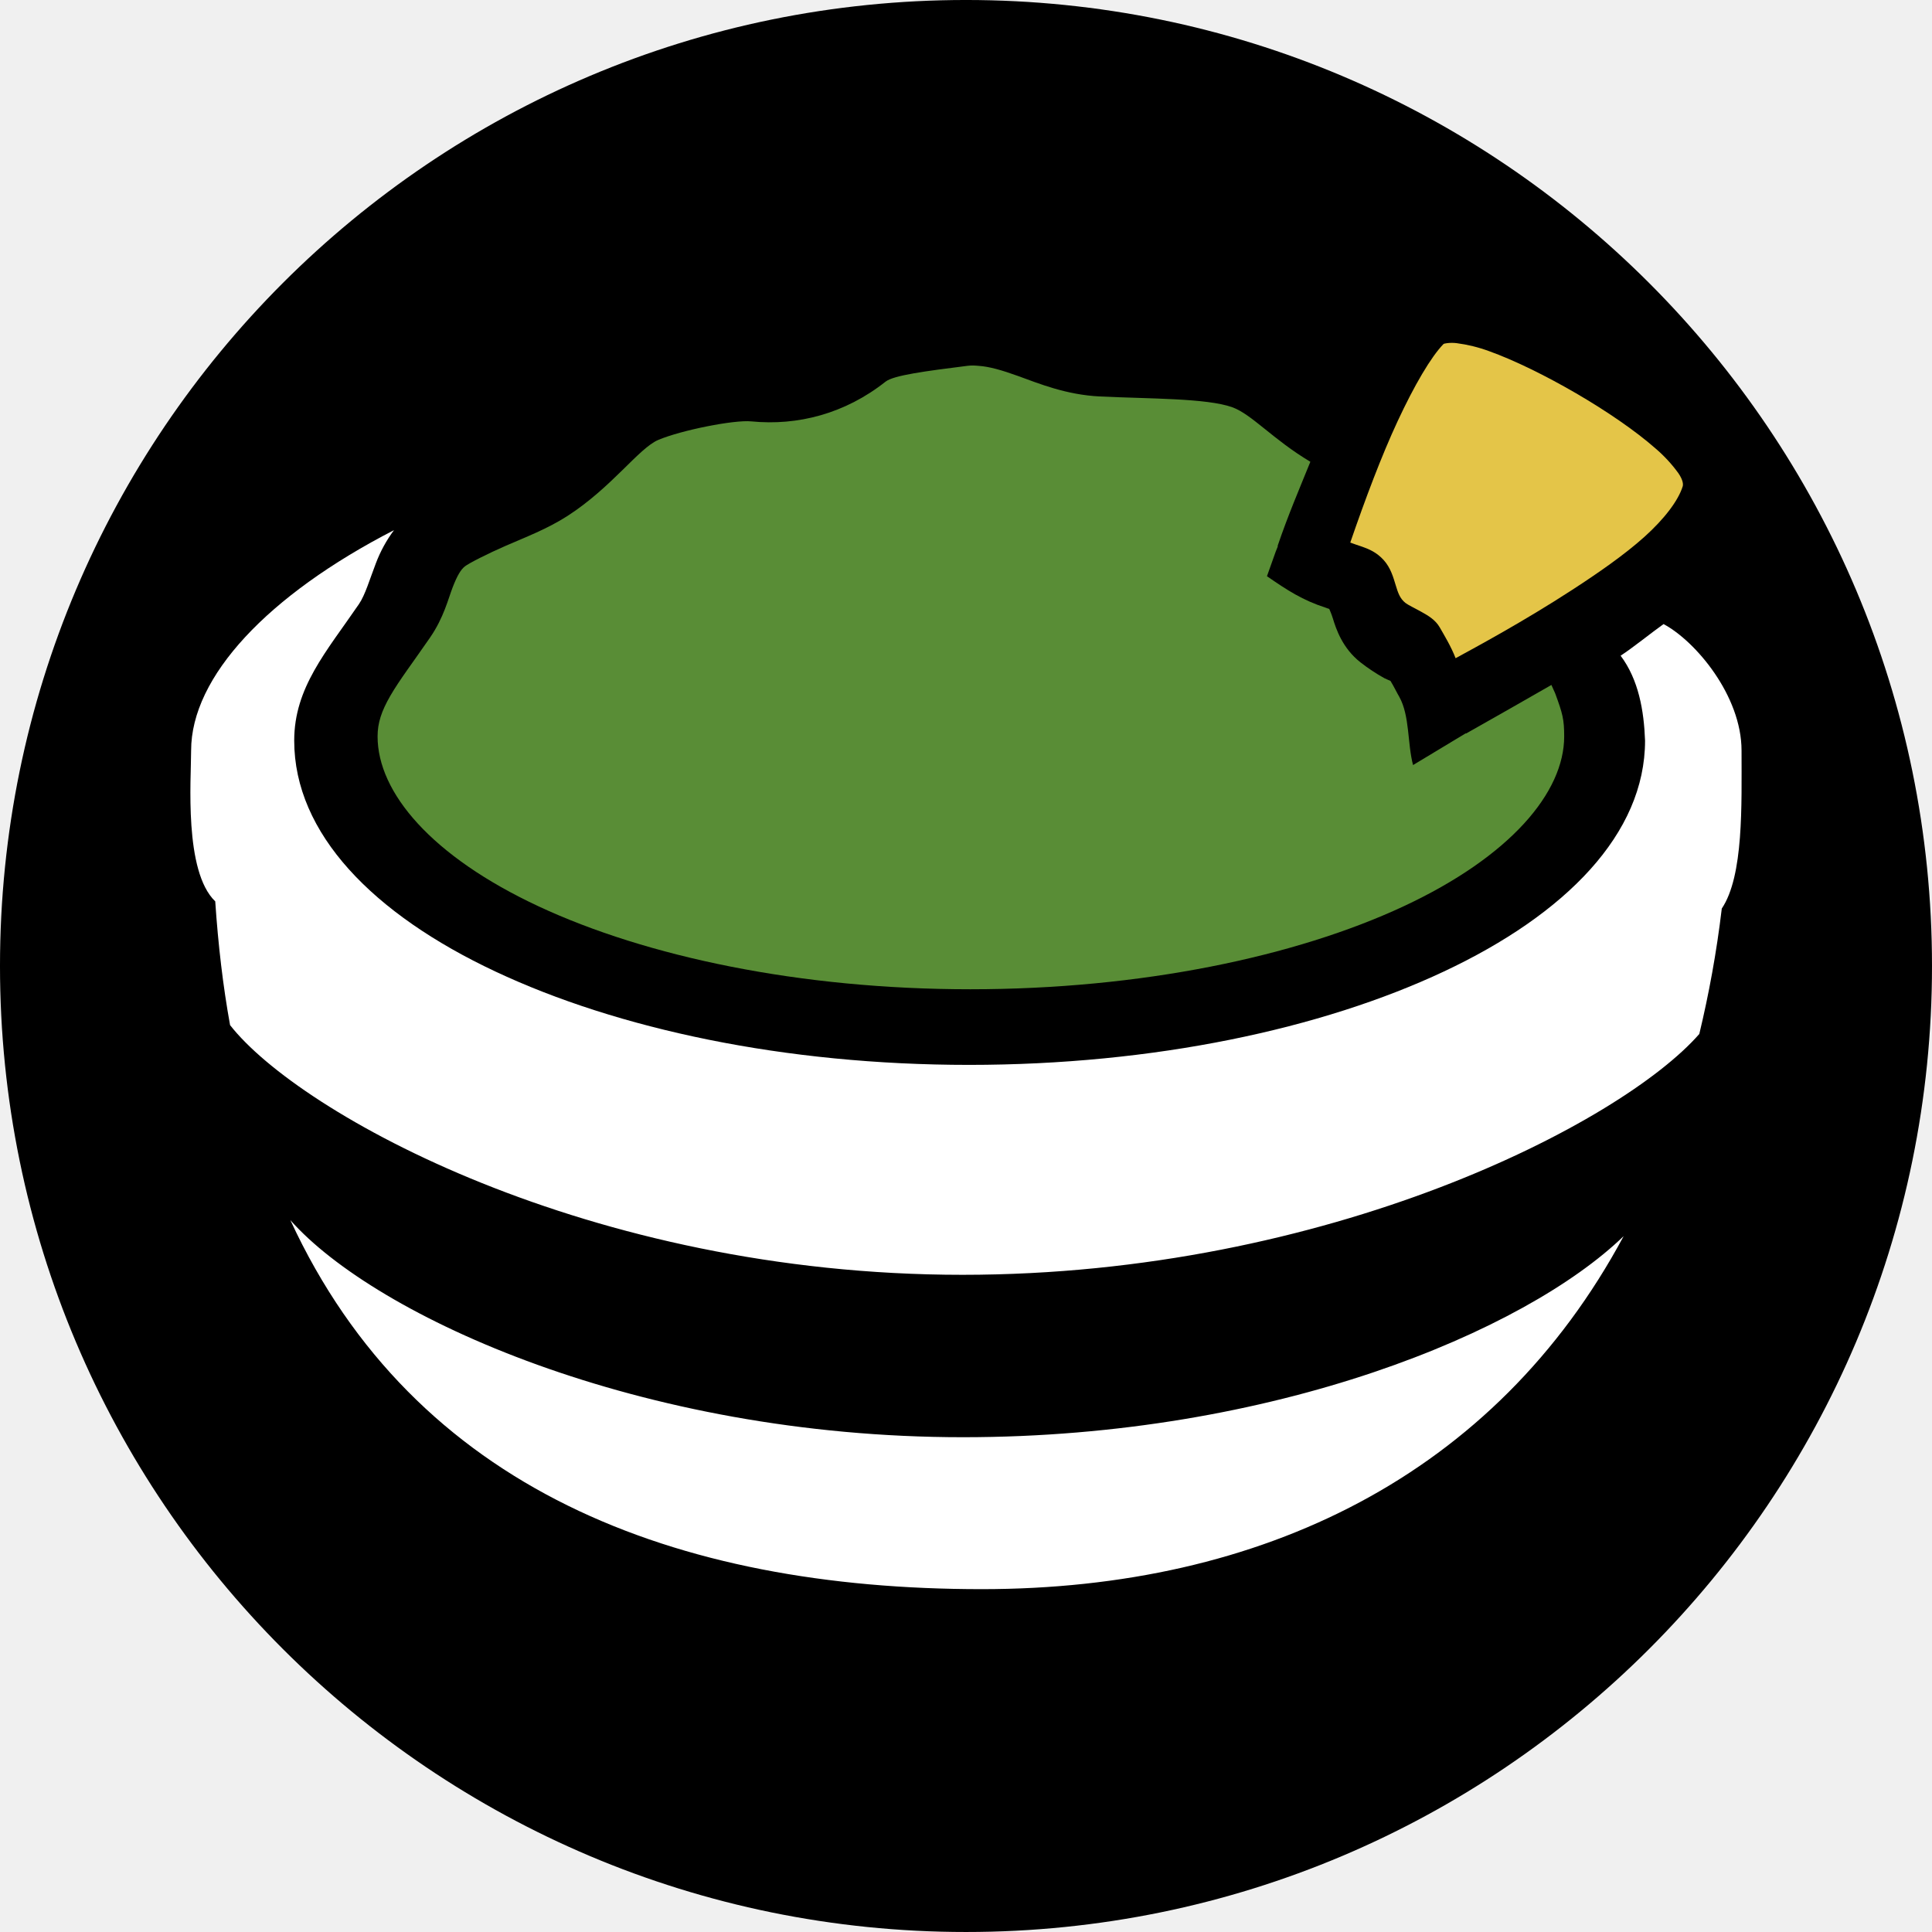
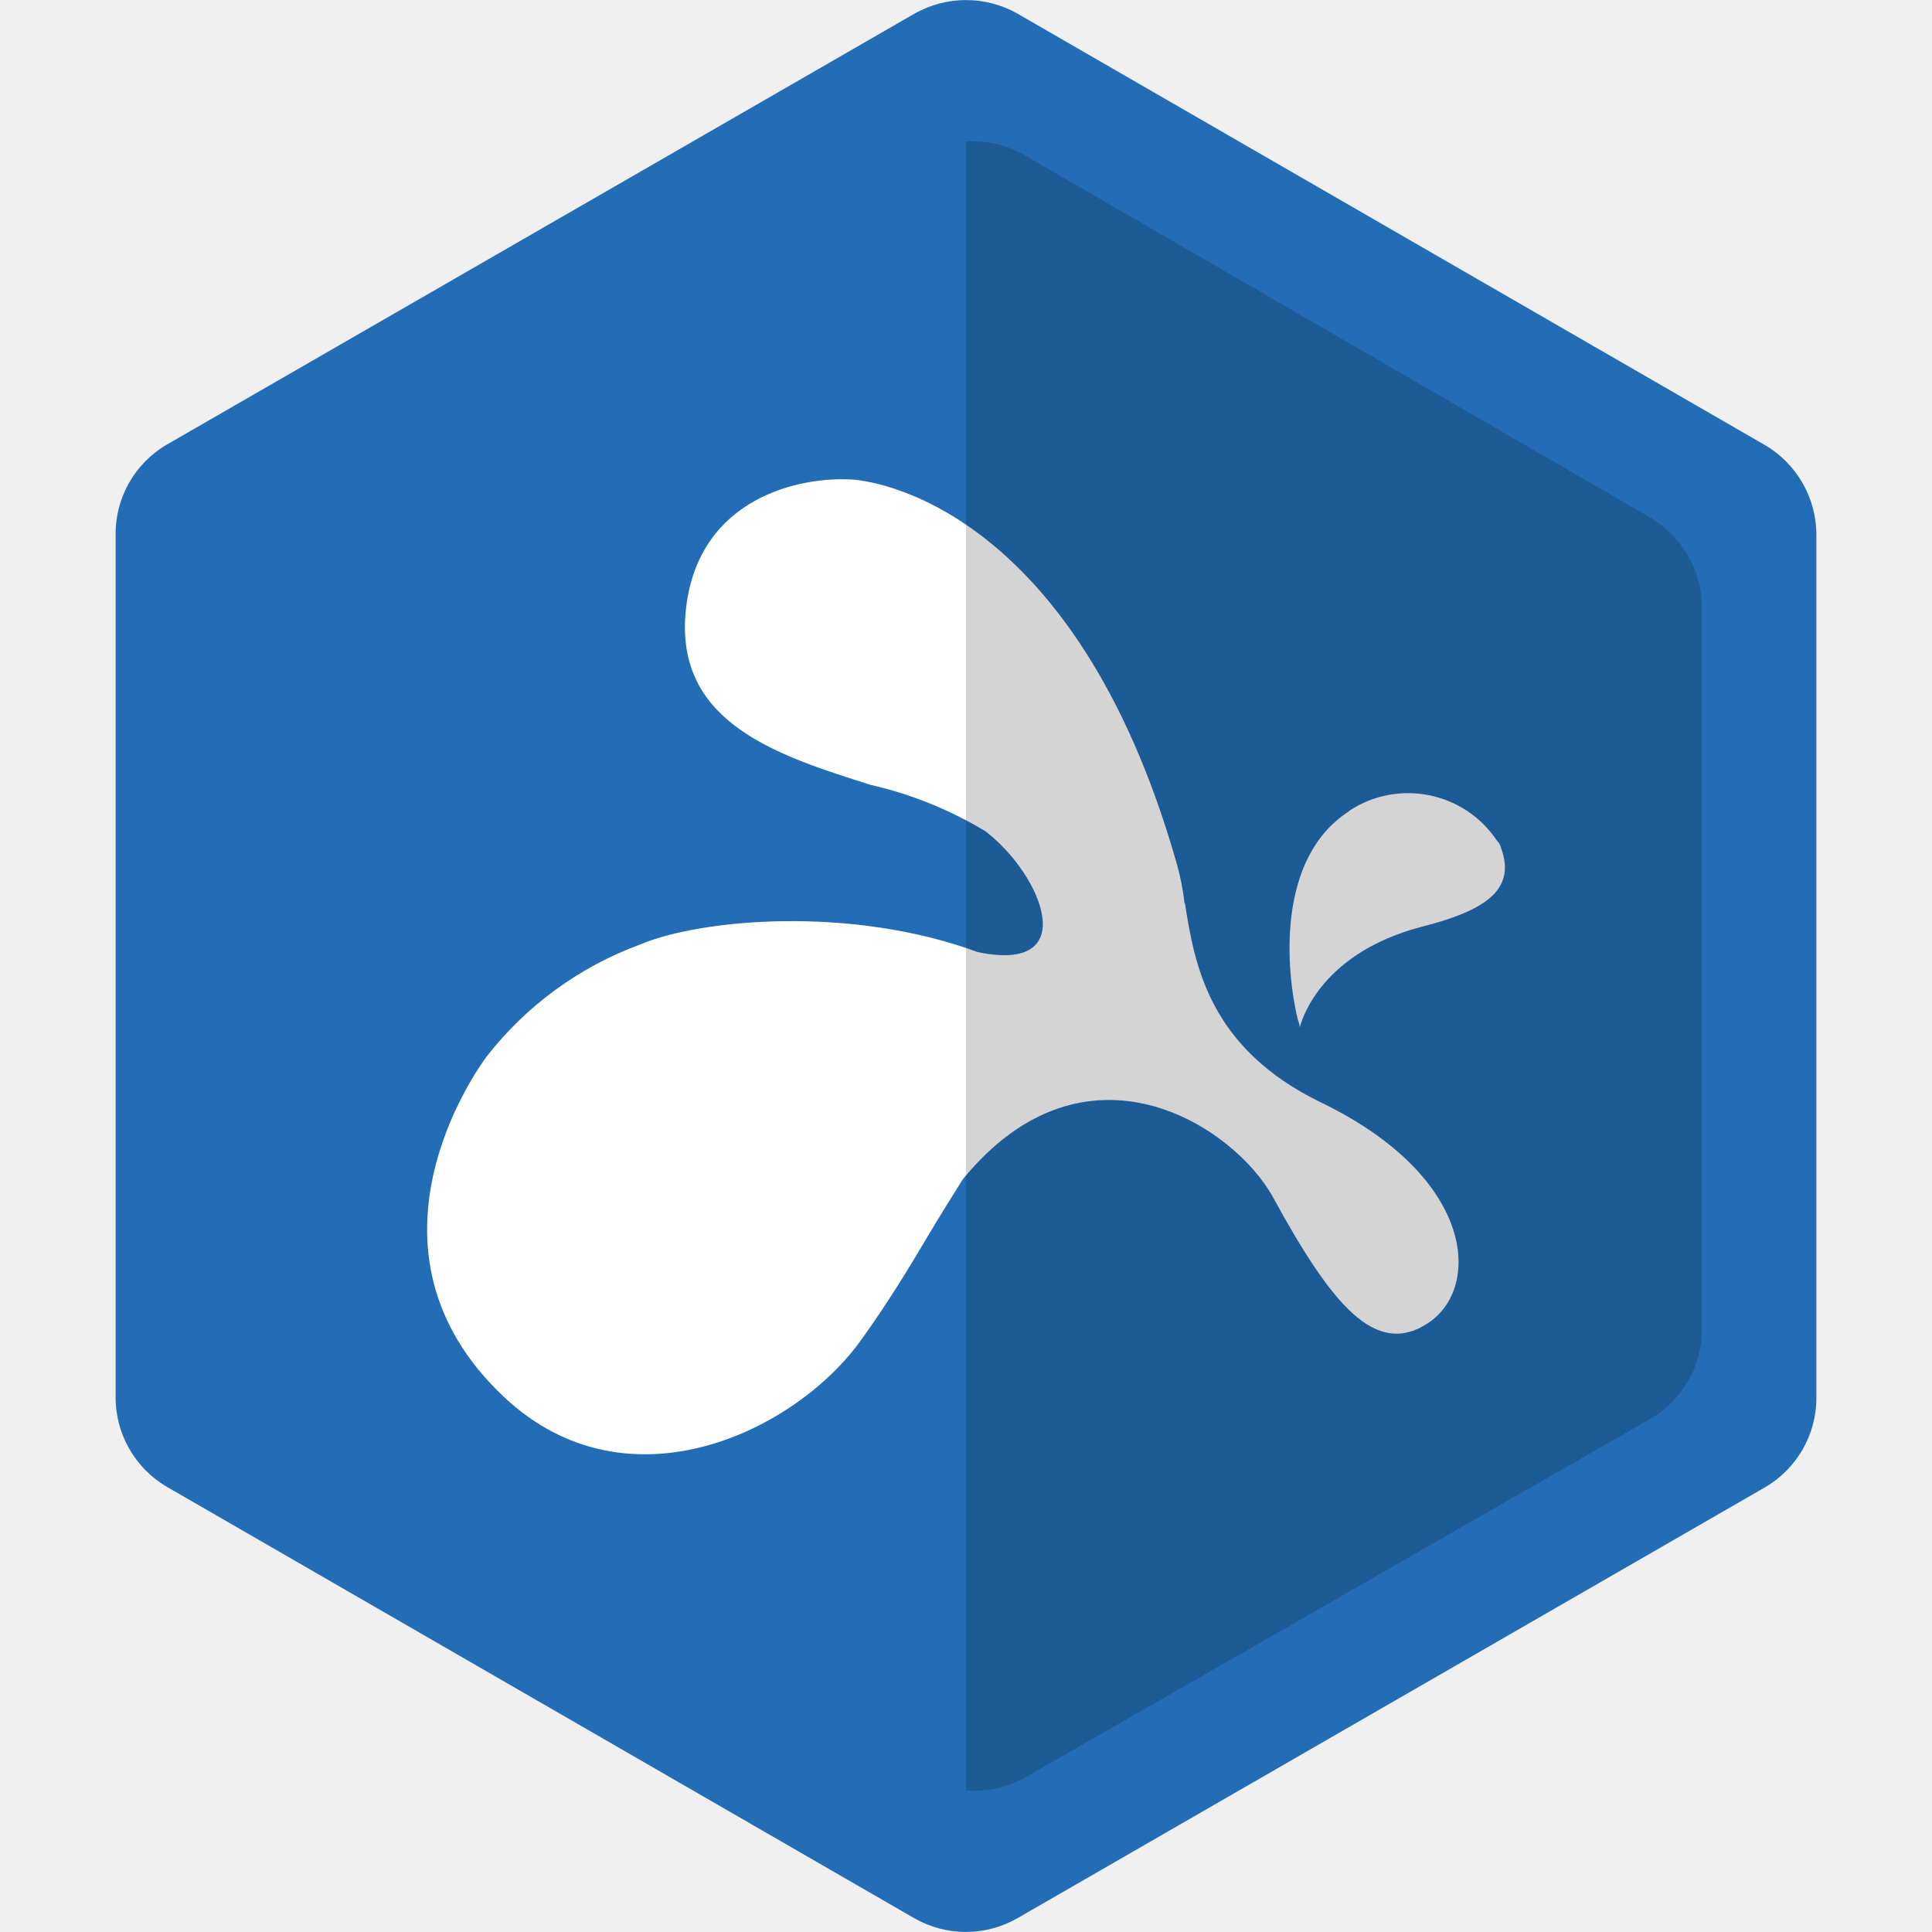
- <svg xmlns="http://www.w3.org/2000/svg" width="64" height="64" viewBox="0 0 64 64">
-   <g transform="translate(-71.864 -75.357) scale(.98918)" style="stroke-width:.955">
-     <circle style="color:#000;clip-rule:nonzero;display:inline;overflow:visible;visibility:visible;opacity:1;isolation:auto;mix-blend-mode:normal;color-interpolation:sRGB;color-interpolation-filters:linearRGB;solid-color:#000;solid-opacity:1;fill:#000;fill-opacity:1;fill-rule:nonzero;stroke:none;stroke-width:.478;stroke-linecap:butt;stroke-linejoin:miter;stroke-miterlimit:4;stroke-dasharray:none;stroke-dashoffset:0;stroke-opacity:1;paint-order:markers fill stroke;color-rendering:auto;image-rendering:optimizeQuality;shape-rendering:auto;text-rendering:auto;enable-background:accumulate" cx="105" cy="108.531" r="32.35" />
-     <g style="display:inline;stroke-width:2.627">
-       <path d="M-87.772-115.708c-3.995 2.057-6.417 4.636-6.417 6.972 0 .916-.23 3.817.763 4.77.093 1.382.246 2.684.469 3.914 2.188 2.8 11.35 7.898 23.167 7.898 11.588 0 20.851-4.809 23.306-7.618.301-1.255.545-2.571.711-3.967.695-1.033.625-3.277.625-4.997 0-1.735-1.454-3.462-2.467-4.001-.386.274-.96.741-1.358 1 .571.762.738 1.74.773 2.686 0 2.939-2.5 5.49-6.365 7.304-3.864 1.816-9.172 2.953-15.017 2.953-5.844 0-11.118-1.137-14.982-2.953-3.865-1.815-6.364-4.365-6.364-7.304 0-1.677 1.013-2.806 2.046-4.316.201-.294.34-.782.537-1.293a4.27 4.27 0 0 1 .573-1.048zm-3.278 21.824c3.93 8.509 12.17 11.673 21.867 11.673 8.87 0 16.246-3.608 20.306-11.166-3.117 3.013-11.045 6.36-20.896 6.36-10.228 0-18.587-3.823-21.277-6.867z" style="fill:#fff;fill-opacity:1;stroke:none;stroke-width:2.627" transform="translate(178.772 216.44) scale(1.05874)" />
-       <g style="fill:#fff;stroke:#000;stroke-width:5.595;stroke-miterlimit:4;stroke-dasharray:none;stroke-opacity:1">
-         <path d="M89.509-167.731c-.07.008-.11.02-.119.03-.394.407-.918 1.297-1.451 2.443-.507 1.09-1.015 2.438-1.496 3.835.126.05.241.083.385.134.218.077.453.18.667.414.233.256.312.565.385.8.072.235.129.42.31.563.084.065.294.164.504.281.21.117.44.25.578.489.142.249.36.605.503.977.63-.345 2.123-1.145 3.688-2.162.823-.535 1.645-1.103 2.28-1.673.636-.571 1.075-1.15 1.215-1.6.019-.06.014-.195-.134-.414a4.487 4.487 0 0 0-.725-.785c-.641-.564-1.559-1.19-2.518-1.748-.959-.557-1.953-1.046-2.754-1.333a4.754 4.754 0 0 0-1.022-.251 1.263 1.263 0 0 0-.296 0z" style="fill:#e4c548;fill-opacity:1;stroke:none;stroke-width:5.595" transform="translate(26.348 265.256) scale(1.05874)" />
-         <path transform="translate(79.027 87.17) scale(.36074)" d="M72.656 3.469a4.03 4.03 0 0 0-.531.031c-3.883.49-6.844.875-7.594 1.469-3.762 2.976-8.156 4.111-12.469 3.687-1.59-.156-6.474.813-8.624 1.719-1.812.763-4.295 4.392-8.438 7.063-1.875 1.208-3.922 1.98-5.688 2.75-1.737.757-3.487 1.649-3.843 1.937-.369.298-.696.834-1.125 1.938-.406 1.043-.817 2.803-2.094 4.656-1.547 2.244-2.858 3.967-3.688 5.406-.83 1.439-1.187 2.527-1.187 3.781 0 5.201 4.995 11.132 14.969 15.782 9.983 4.653 24.224 7.687 40.062 7.687 15.839 0 30.204-3.034 40.188-7.688 9.98-4.652 14.937-10.609 14.937-15.78 0-1.617-.155-2.134-.812-3.938-.083-.228-.274-.587-.375-.844a1169.814 1169.814 0 0 1-7.906 4.5c-.01.006-.054-.006-.063 0l-.938.563-3.937 2.374c-.533-2.026-.296-4.58-1.281-6.343-.218-.36-.484-.937-.813-1.469-.207-.1-.423-.174-.562-.25a17.019 17.019 0 0 1-2.219-1.469c-1.69-1.324-2.274-3.123-2.562-4.062-.165-.535-.309-.804-.344-.907-.037 0-.074-.02-.281-.093-2.217-.715-3.605-1.634-5.5-2.938l.812-2.281.188-.469c.01-.028-.01-.064 0-.093.943-2.779 2.016-5.278 3.03-7.782-3.483-2.076-5.447-4.416-7.25-5.062-2.372-.852-7.74-.78-12.28-1-3.15-.153-5.666-1.198-7.626-1.907-1.483-.536-2.657-.872-3.656-.937-.148-.01-.323-.029-.5-.031z" style="display:inline;fill:#598d36;fill-opacity:1;stroke:none;stroke-width:5.595" />
-       </g>
-     </g>
+ <svg xmlns="http://www.w3.org/2000/svg" id="Layer_1" data-name="Layer 1" viewBox="0 0 64 64">
+   <defs>
+     <style>.cls-1{fill:#236db6;}.cls-2{fill:#fff;fill-rule:evenodd;}.cls-3{opacity:0.17;}</style>
+   </defs>
+   <g id="Group_1282" data-name="Group 1282">
+     <path id="Polygon_25" data-name="Polygon 25" class="cls-1" d="M58.46,14.74a3.45,3.45,0,0,1,1.71,3V46.28a3.43,3.43,0,0,1-1.72,3L33.71,63.54a3.44,3.44,0,0,1-3.43,0L5.54,49.26a3.43,3.43,0,0,1-1.71-3V17.72a3.42,3.42,0,0,1,1.71-3L30.28.46a3.46,3.46,0,0,1,3.44,0Z" />
+     <path id="Layer" class="cls-2" d="M39.25,29.91c.32,2,.76,4.81,4.55,6.63,5.07,2.47,5.27,6.11,3.52,7.28s-3.2-.59-5.15-4.16c-1.29-2.35-6.19-5.59-10.28-.59-.37.59-.75,1.2-1.12,1.82-.66,1.12-1.37,2.28-2.21,3.45-2.15,3.06-7.75,5.79-11.85,1.95C11.5,41.41,15.8,35.43,16.12,35a11.45,11.45,0,0,1,5.08-3.71c2-.85,7-1.3,11.19.25,3.45.72,2.16-2.53.26-4A12.88,12.88,0,0,0,28.84,26c-3-.95-6.37-2-6.14-5.56.26-3.78,3.52-4.63,5.4-4.56.78,0,7.49.85,10.87,12.69a8,8,0,0,1,.27,1.36v0Zm5.46-3.06a3.54,3.54,0,0,1,4.88,1,.51.51,0,0,1,.14.26c.52,1.43-.66,2.09-2.67,2.6-3.2.85-3.91,2.94-4,3.32a1.11,1.11,0,0,0-.07-.26c-.39-1.62-.72-5.33,1.69-6.89Z" />
+     <path id="Subtraction_23" data-name="Subtraction 23" class="cls-3" d="M32.23,4.68a3.42,3.42,0,0,1,1.71.46l20.72,12a3.47,3.47,0,0,1,1.72,3V44a3.43,3.43,0,0,1-1.71,3L34,58.86a3.42,3.42,0,0,1-1.71.46H32V4.69Z" />
  </g>
</svg>
